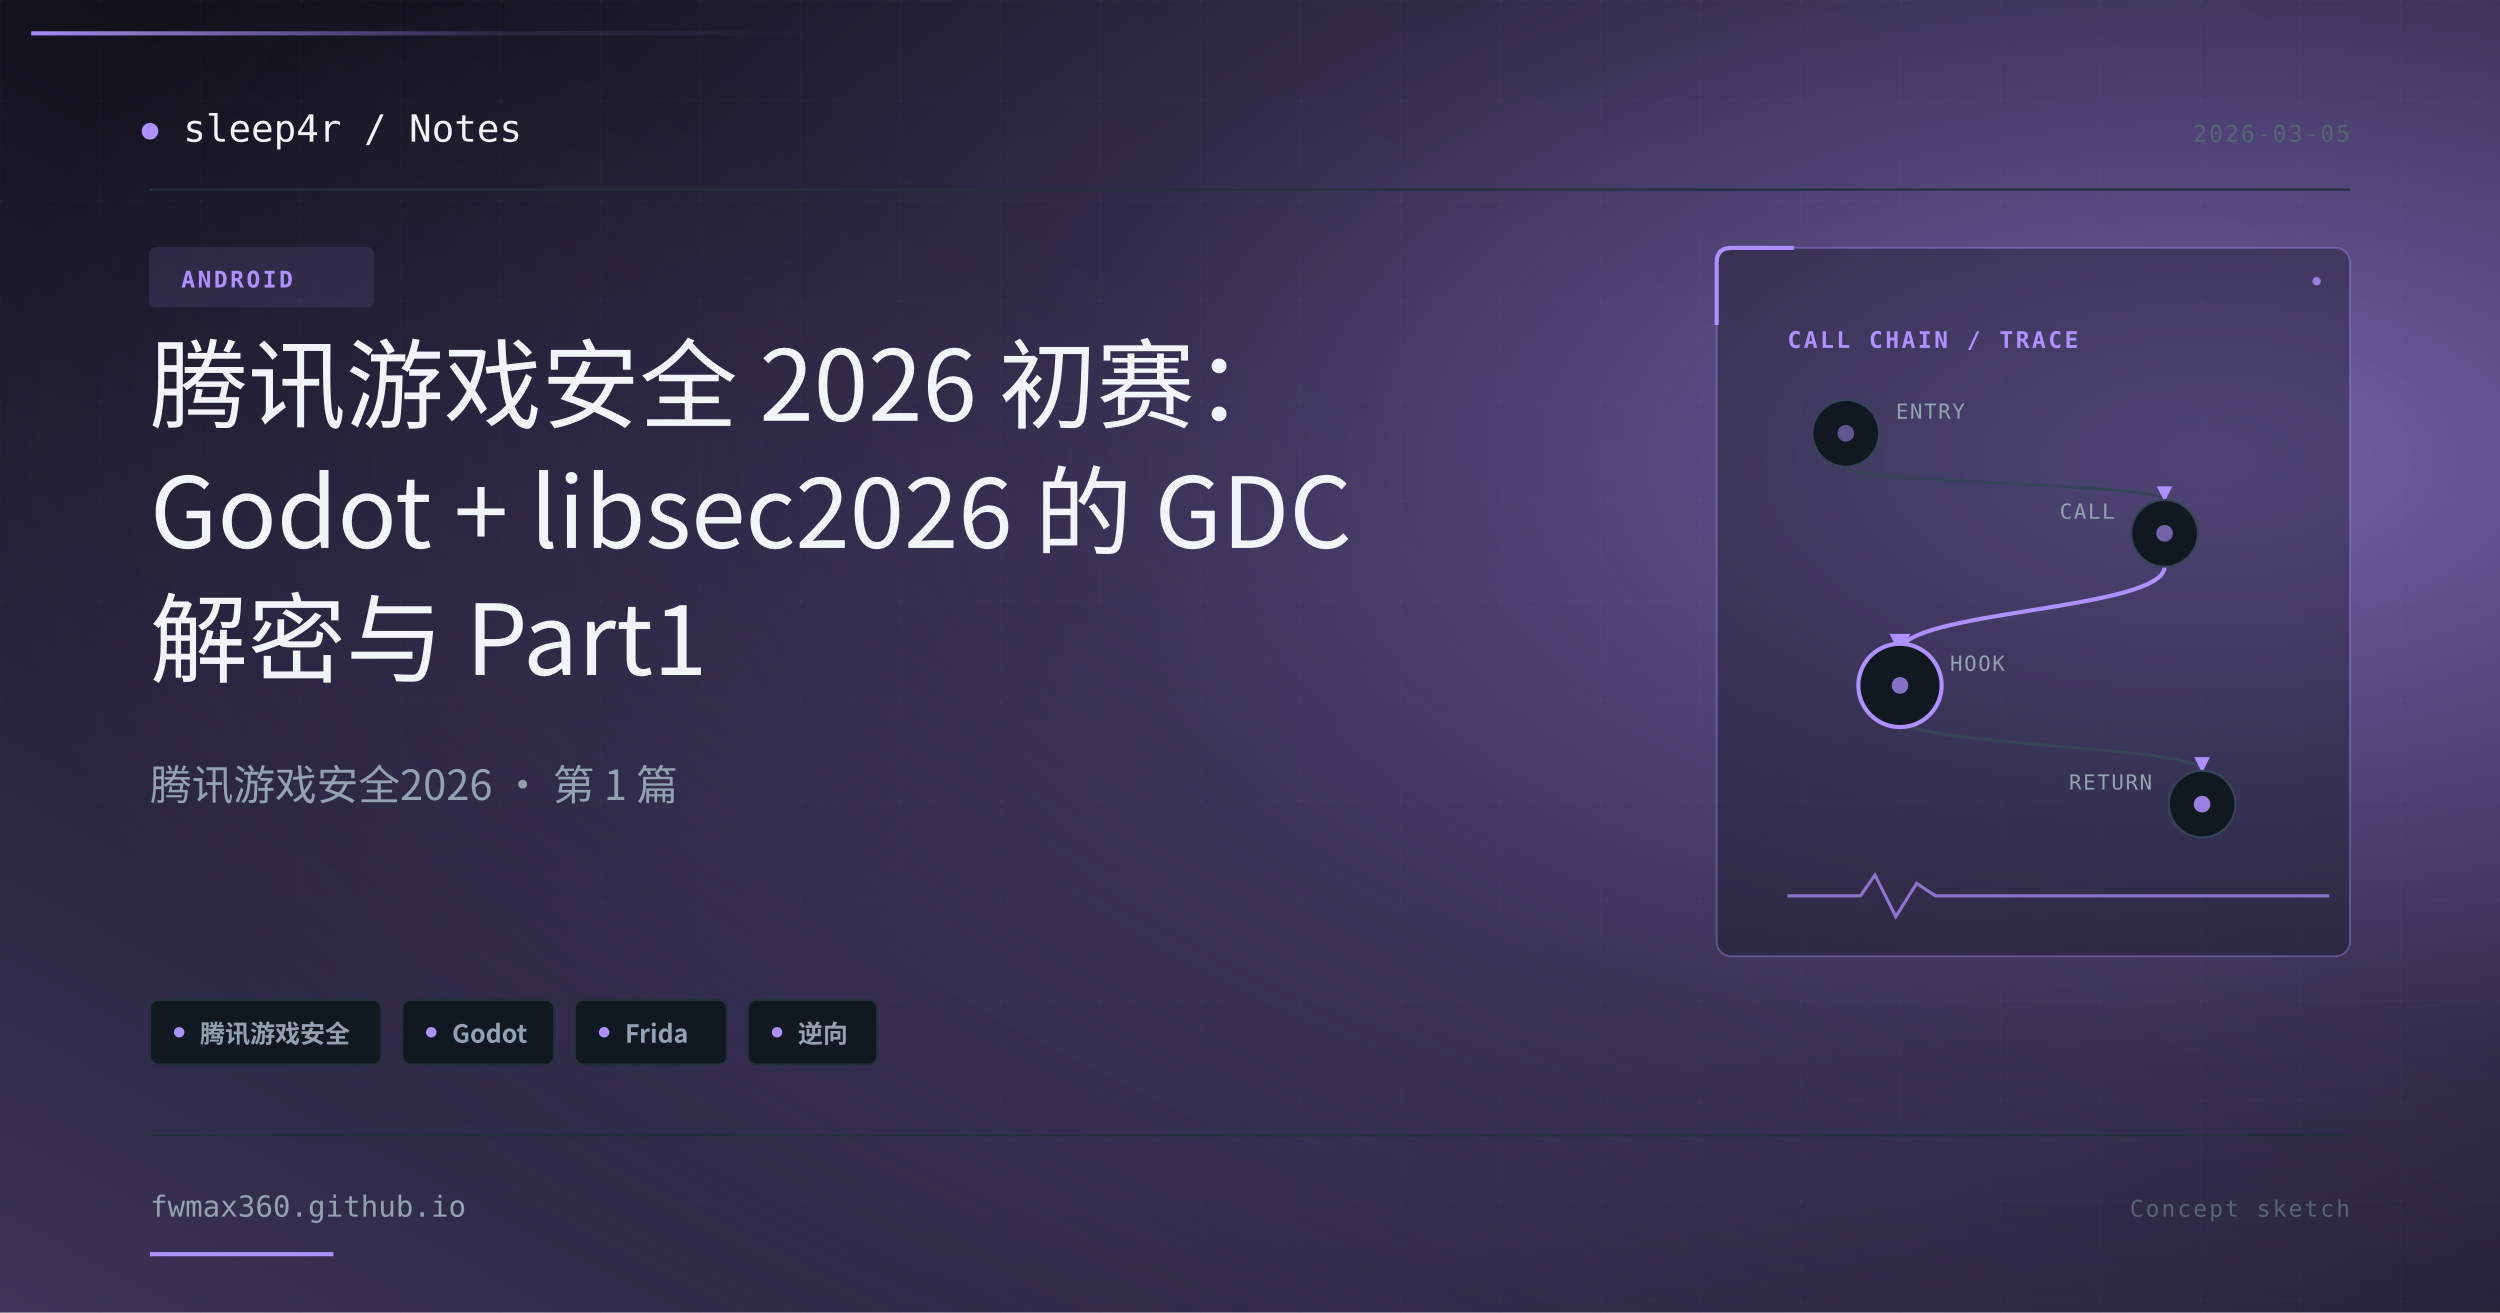
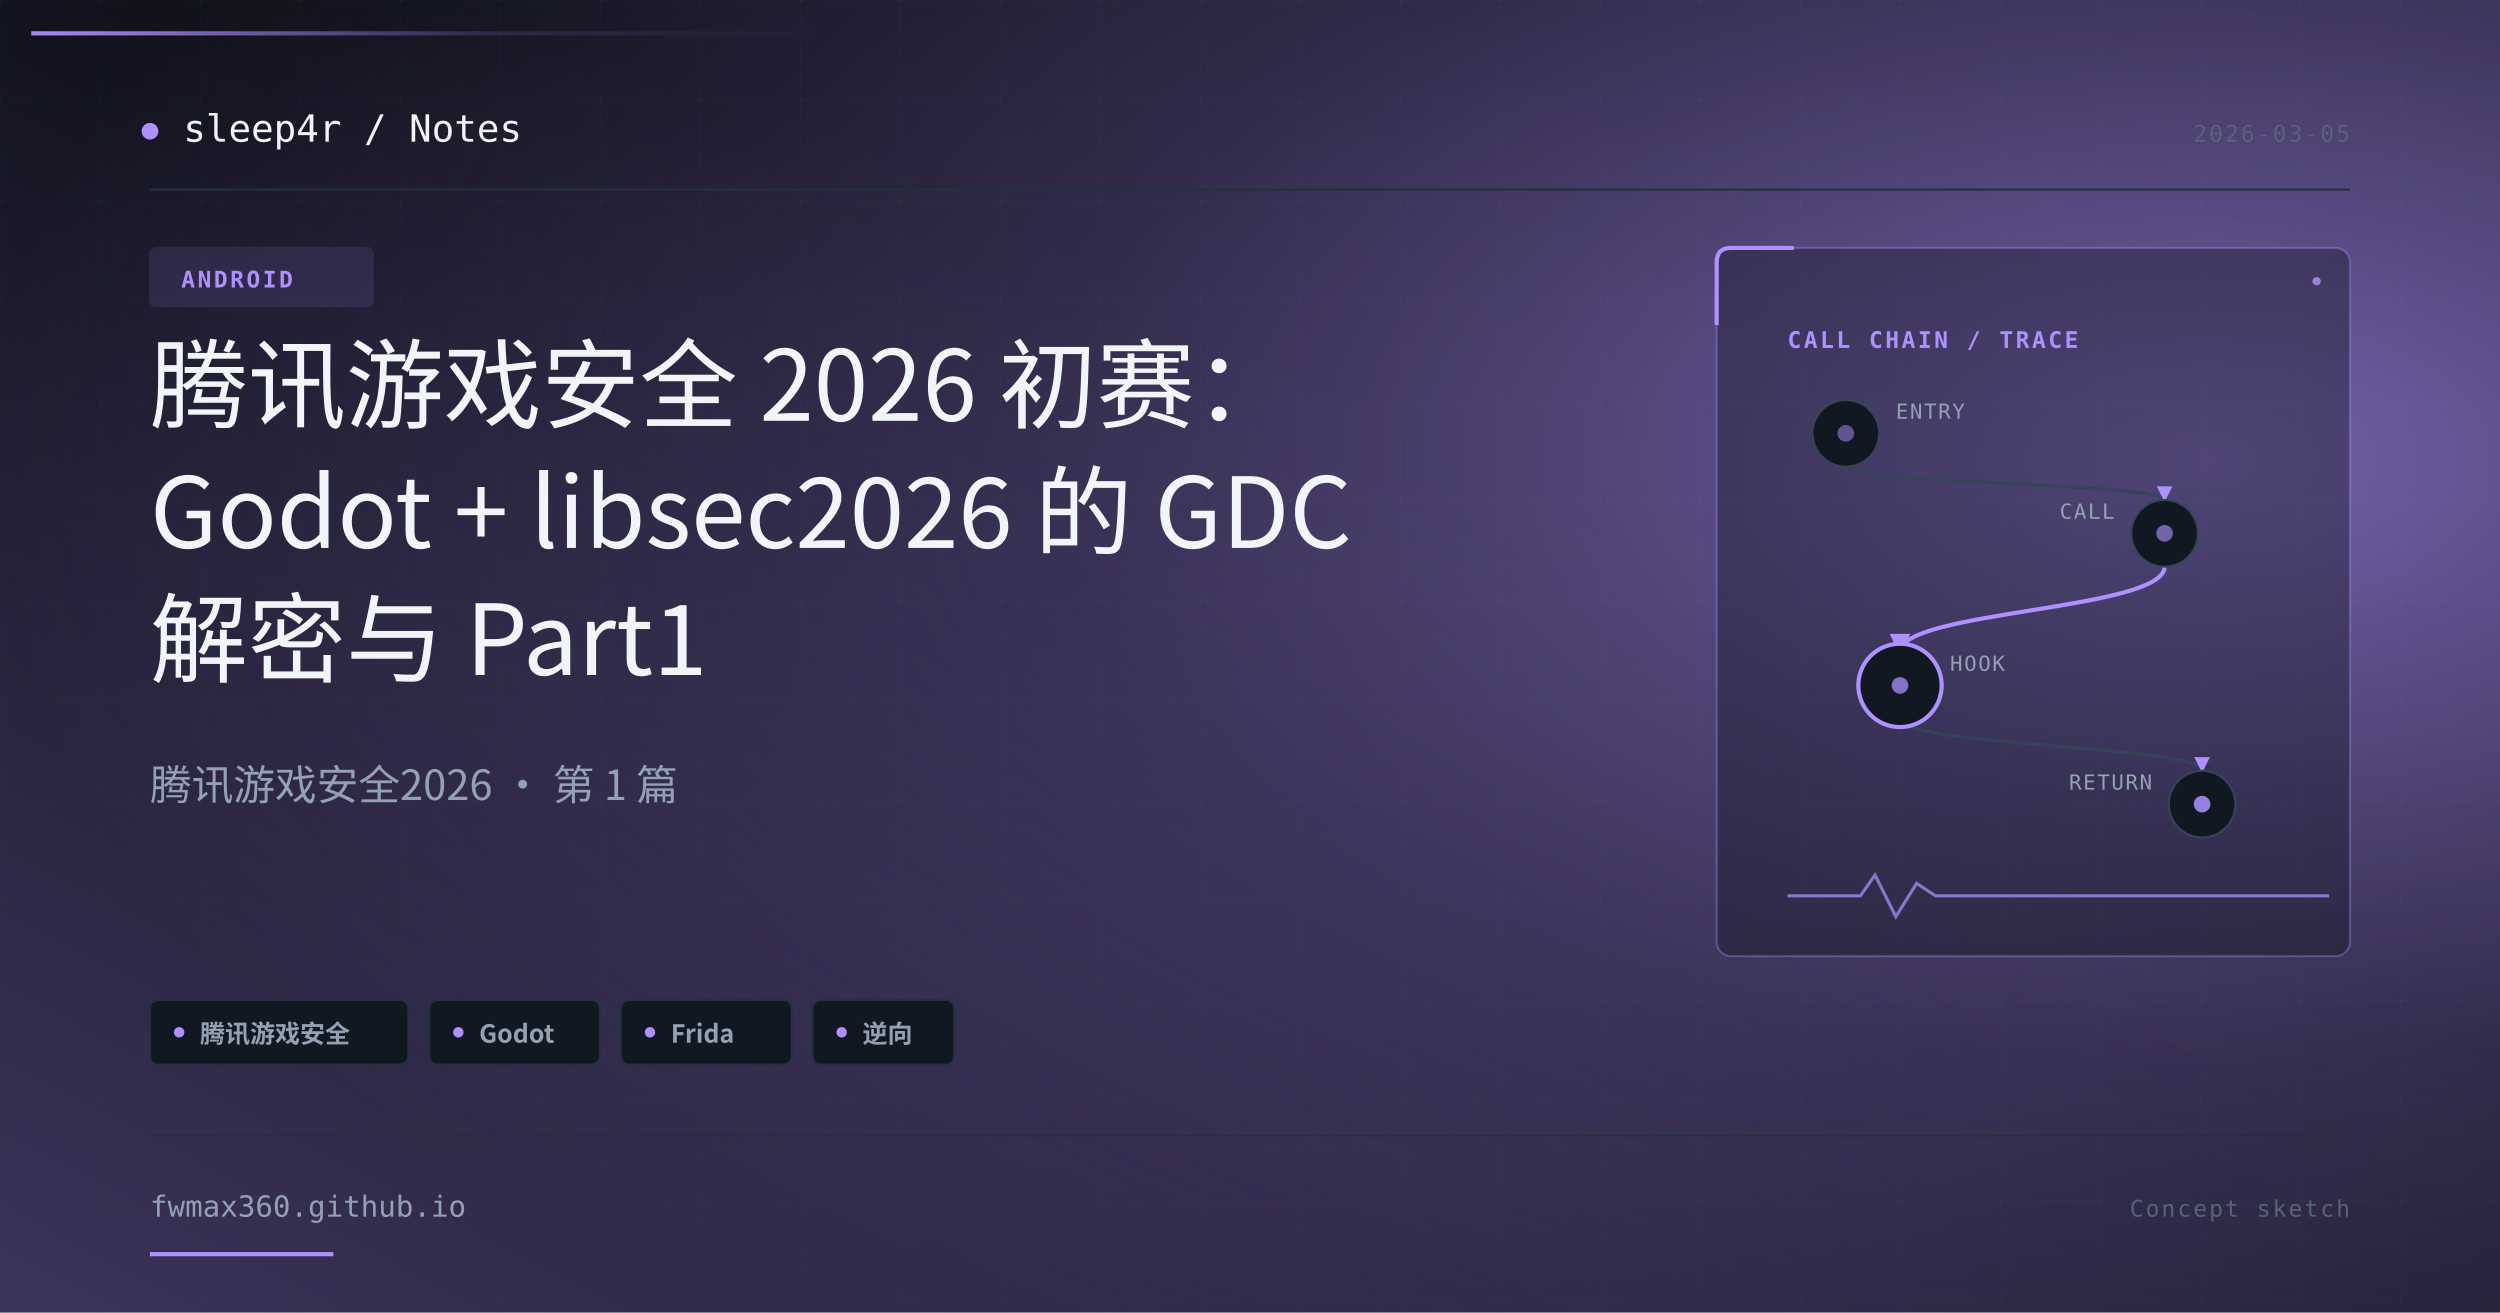
<svg xmlns="http://www.w3.org/2000/svg" width="1200" height="630" viewBox="0 0 1200 630" role="img" aria-labelledby="cover-title cover-desc">
  <defs>
    <pattern id="grid" width="48" height="48" patternUnits="userSpaceOnUse">
      <path d="M 48 0 L 0 0 0 48" fill="none" stroke="#25303d" stroke-width="1" opacity="0.42" />
      <circle cx="0" cy="0" r="1.25" fill="#354456" opacity="0.58" />
    </pattern>
    <radialGradient id="glow" cx="88%" cy="35%" r="88%">
      <stop offset="0" stop-color="#ae91ff" stop-opacity="0.64" />
      <stop offset="0.52" stop-color="#ae91ff" stop-opacity="0.24" />
      <stop offset="1" stop-color="#ae91ff" stop-opacity="0" />
    </radialGradient>
    <linearGradient id="wash" x1="0" y1="1" x2="1" y2="0">
      <stop offset="0" stop-color="#ae91ff" stop-opacity="0.32" />
      <stop offset="0.6" stop-color="#ae91ff" stop-opacity="0.025" />
      <stop offset="1" stop-color="#ae91ff" stop-opacity="0" />
    </linearGradient>
    <linearGradient id="rail" x1="0" y1="0" x2="1" y2="0">
      <stop offset="0" stop-color="#ae91ff" stop-opacity="0.95" />
      <stop offset="0.58" stop-color="#ae91ff" stop-opacity="0.14" />
      <stop offset="1" stop-color="#ae91ff" stop-opacity="0" />
    </linearGradient>
    <marker id="arrow" viewBox="0 0 8 8" refX="7" refY="4" markerWidth="5" markerHeight="5" orient="auto-start-reverse">
      <path d="M 0 0 L 8 4 L 0 8 z" fill="#ae91ff" />
    </marker>
    <style>
      .mono { font-family: 'JetBrains Mono', 'SFMono-Regular', Menlo, Consolas, monospace; }
      .sans { font-family: 'Helvetica Neue', 'PingFang SC', 'Hiragino Sans GB', 'Microsoft YaHei', 'Noto Sans CJK SC', sans-serif; }
      .micro { font-family: 'JetBrains Mono', 'SFMono-Regular', Menlo, Consolas, monospace; font-size: 10px; letter-spacing: .75px; }
      .chip { font-family: 'Helvetica Neue', 'PingFang SC', 'Hiragino Sans GB', 'Microsoft YaHei', 'Noto Sans CJK SC', sans-serif; font-size: 12px; font-weight: 600; }
      .diagram-label { font-family: 'JetBrains Mono', 'SFMono-Regular', Menlo, Consolas, monospace; font-size: 11px; font-weight: 700; letter-spacing: 1.2px; }
    </style>
  </defs>
  <rect width="1200" height="630" fill="#07090d" />
  <rect width="1200" height="630" fill="url(#wash)" />
  <rect width="1200" height="630" fill="url(#grid)" opacity="0.25" />
  <rect width="1200" height="630" fill="url(#glow)" />
  <rect x="15" y="15" width="380" height="2" fill="url(#rail)" />
  <circle cx="72" cy="63" r="4" fill="#ae91ff" />
  <text x="88" y="68" class="mono" font-size="18" font-weight="500" letter-spacing="0" fill="#f1f5f9">sleep4r / Notes</text>
  <text x="1128" y="68" class="mono" font-size="11" text-anchor="end" letter-spacing="1" fill="#566475">2026-03-05</text>
  <line x1="72" y1="91" x2="1128" y2="91" stroke="#25303d" />
  <rect x="72" y="119" width="107" height="28" rx="3" fill="#ae91ff" opacity="0.12" stroke="#ae91ff" />
  <text x="87" y="138" class="mono" font-size="11" font-weight="700" letter-spacing="1.2" fill="#ae91ff">ANDROID</text>
  <text class="sans" font-size="47" font-weight="400" letter-spacing="0" fill="#f1f5f9">
    <tspan x="72" y="202">腾讯游戏安全 2026 初赛：</tspan>
    <tspan x="72" y="263">Godot + libsec2026 的 GDC</tspan>
    <tspan x="72" y="324">解密与 Part1</tspan>
  </text>
  <text x="72" y="384" class="sans" font-size="20" font-weight="400" fill="#93a1b2">腾讯游戏安全2026 · 第 1 篇</text>
  <rect x="824" y="119" width="304" height="340" rx="7" fill="#0d1219" fill-opacity="0.35" stroke="#ae91ff" stroke-opacity="0.35" />
  <path d="M 824 156 V 126 Q 824 119 831 119 H 861" fill="none" stroke="#ae91ff" stroke-width="2" />
  <circle cx="1112" cy="135" r="2" fill="#ae91ff" opacity="0.8" />
  <text x="858" y="167" class="diagram-label" fill="#ae91ff">CALL CHAIN / TRACE</text>
  <path d="M 886 224 C 886 232, 1039 232, 1039 240" fill="none" stroke="#354456" stroke-width="1.5" marker-end="url(#arrow)" />
  <path d="M 1039 272 C 1039 293, 912 293, 912 313" fill="none" stroke="#ae91ff" stroke-width="2" marker-end="url(#arrow)" />
  <path d="M 912 345 C 912 358, 1057 358, 1057 370" fill="none" stroke="#354456" stroke-width="1.5" marker-end="url(#arrow)" />
  <circle cx="886" cy="208" r="16" fill="#111821" stroke="#354456" stroke-width="1" />
  <circle cx="886" cy="208" r="4" fill="#ae91ff" opacity="0.5" />
  <text x="910" y="201" class="micro" text-anchor="start" fill="#93a1b2">ENTRY</text>
  <circle cx="1039" cy="256" r="16" fill="#111821" stroke="#354456" stroke-width="1" />
  <circle cx="1039" cy="256" r="4" fill="#ae91ff" opacity="0.62" />
  <text x="1015" y="249" class="micro" text-anchor="end" fill="#93a1b2">CALL</text>
  <circle cx="912" cy="329" r="20" fill="#111821" stroke="#ae91ff" stroke-width="2" />
  <circle cx="912" cy="329" r="4" fill="#ae91ff" opacity="0.74" />
  <text x="936" y="322" class="micro" text-anchor="start" fill="#93a1b2">HOOK</text>
  <circle cx="1057" cy="386" r="16" fill="#111821" stroke="#354456" stroke-width="1" />
  <circle cx="1057" cy="386" r="4" fill="#ae91ff" opacity="0.86" />
  <text x="1033" y="379" class="micro" text-anchor="end" fill="#93a1b2">RETURN</text>
  <path d="M 858 430 h 35 l 7 -10 10 20 10 -16 9 6 h 189" fill="none" stroke="#ae91ff" stroke-width="1.5" opacity="0.72" />
-   <rect x="72" y="480" width="111" height="31" rx="4" fill="#111821" stroke="#25303d" />
+   <rect x="72" y="480" width="124" height="31" rx="4" fill="#111821" stroke="#25303d" />
  <circle cx="86" cy="495.5" r="2.5" fill="#ae91ff" />
  <text x="96" y="500.5" class="chip" fill="#93a1b2">腾讯游戏安全</text>
-   <rect x="193" y="480" width="73" height="31" rx="4" fill="#111821" stroke="#25303d" />
-   <circle cx="207" cy="495.5" r="2.5" fill="#ae91ff" />
-   <text x="217" y="500.5" class="chip" fill="#93a1b2">Godot</text>
-   <rect x="276" y="480" width="73" height="31" rx="4" fill="#111821" stroke="#25303d" />
-   <circle cx="290" cy="495.5" r="2.5" fill="#ae91ff" />
-   <text x="300" y="500.5" class="chip" fill="#93a1b2">Frida</text>
-   <rect x="359" y="480" width="62" height="31" rx="4" fill="#111821" stroke="#25303d" />
-   <circle cx="373" cy="495.5" r="2.5" fill="#ae91ff" />
-   <text x="383" y="500.5" class="chip" fill="#93a1b2">逆向</text>
+   <rect x="206" y="480" width="82" height="31" rx="4" fill="#111821" stroke="#25303d" />
+   <circle cx="220" cy="495.5" r="2.5" fill="#ae91ff" />
+   <text x="230" y="500.5" class="chip" fill="#93a1b2">Godot</text>
+   <rect x="298" y="480" width="82" height="31" rx="4" fill="#111821" stroke="#25303d" />
+   <circle cx="312" cy="495.5" r="2.5" fill="#ae91ff" />
+   <text x="322" y="500.5" class="chip" fill="#93a1b2">Frida</text>
+   <rect x="390" y="480" width="68" height="31" rx="4" fill="#111821" stroke="#25303d" />
+   <circle cx="404" cy="495.5" r="2.5" fill="#ae91ff" />
+   <text x="414" y="500.5" class="chip" fill="#93a1b2">逆向</text>
  <line x1="72" y1="545" x2="1128" y2="545" stroke="#25303d" />
  <text x="72" y="584" class="mono" font-size="14" font-weight="400" letter-spacing="0" fill="#93a1b2">fwmax360.github.io</text>
  <text x="1128" y="584" class="mono" font-size="11" text-anchor="end" letter-spacing="1" fill="#566475">Concept sketch</text>
  <rect x="72" y="601" width="88" height="2" fill="#ae91ff" />
</svg>
